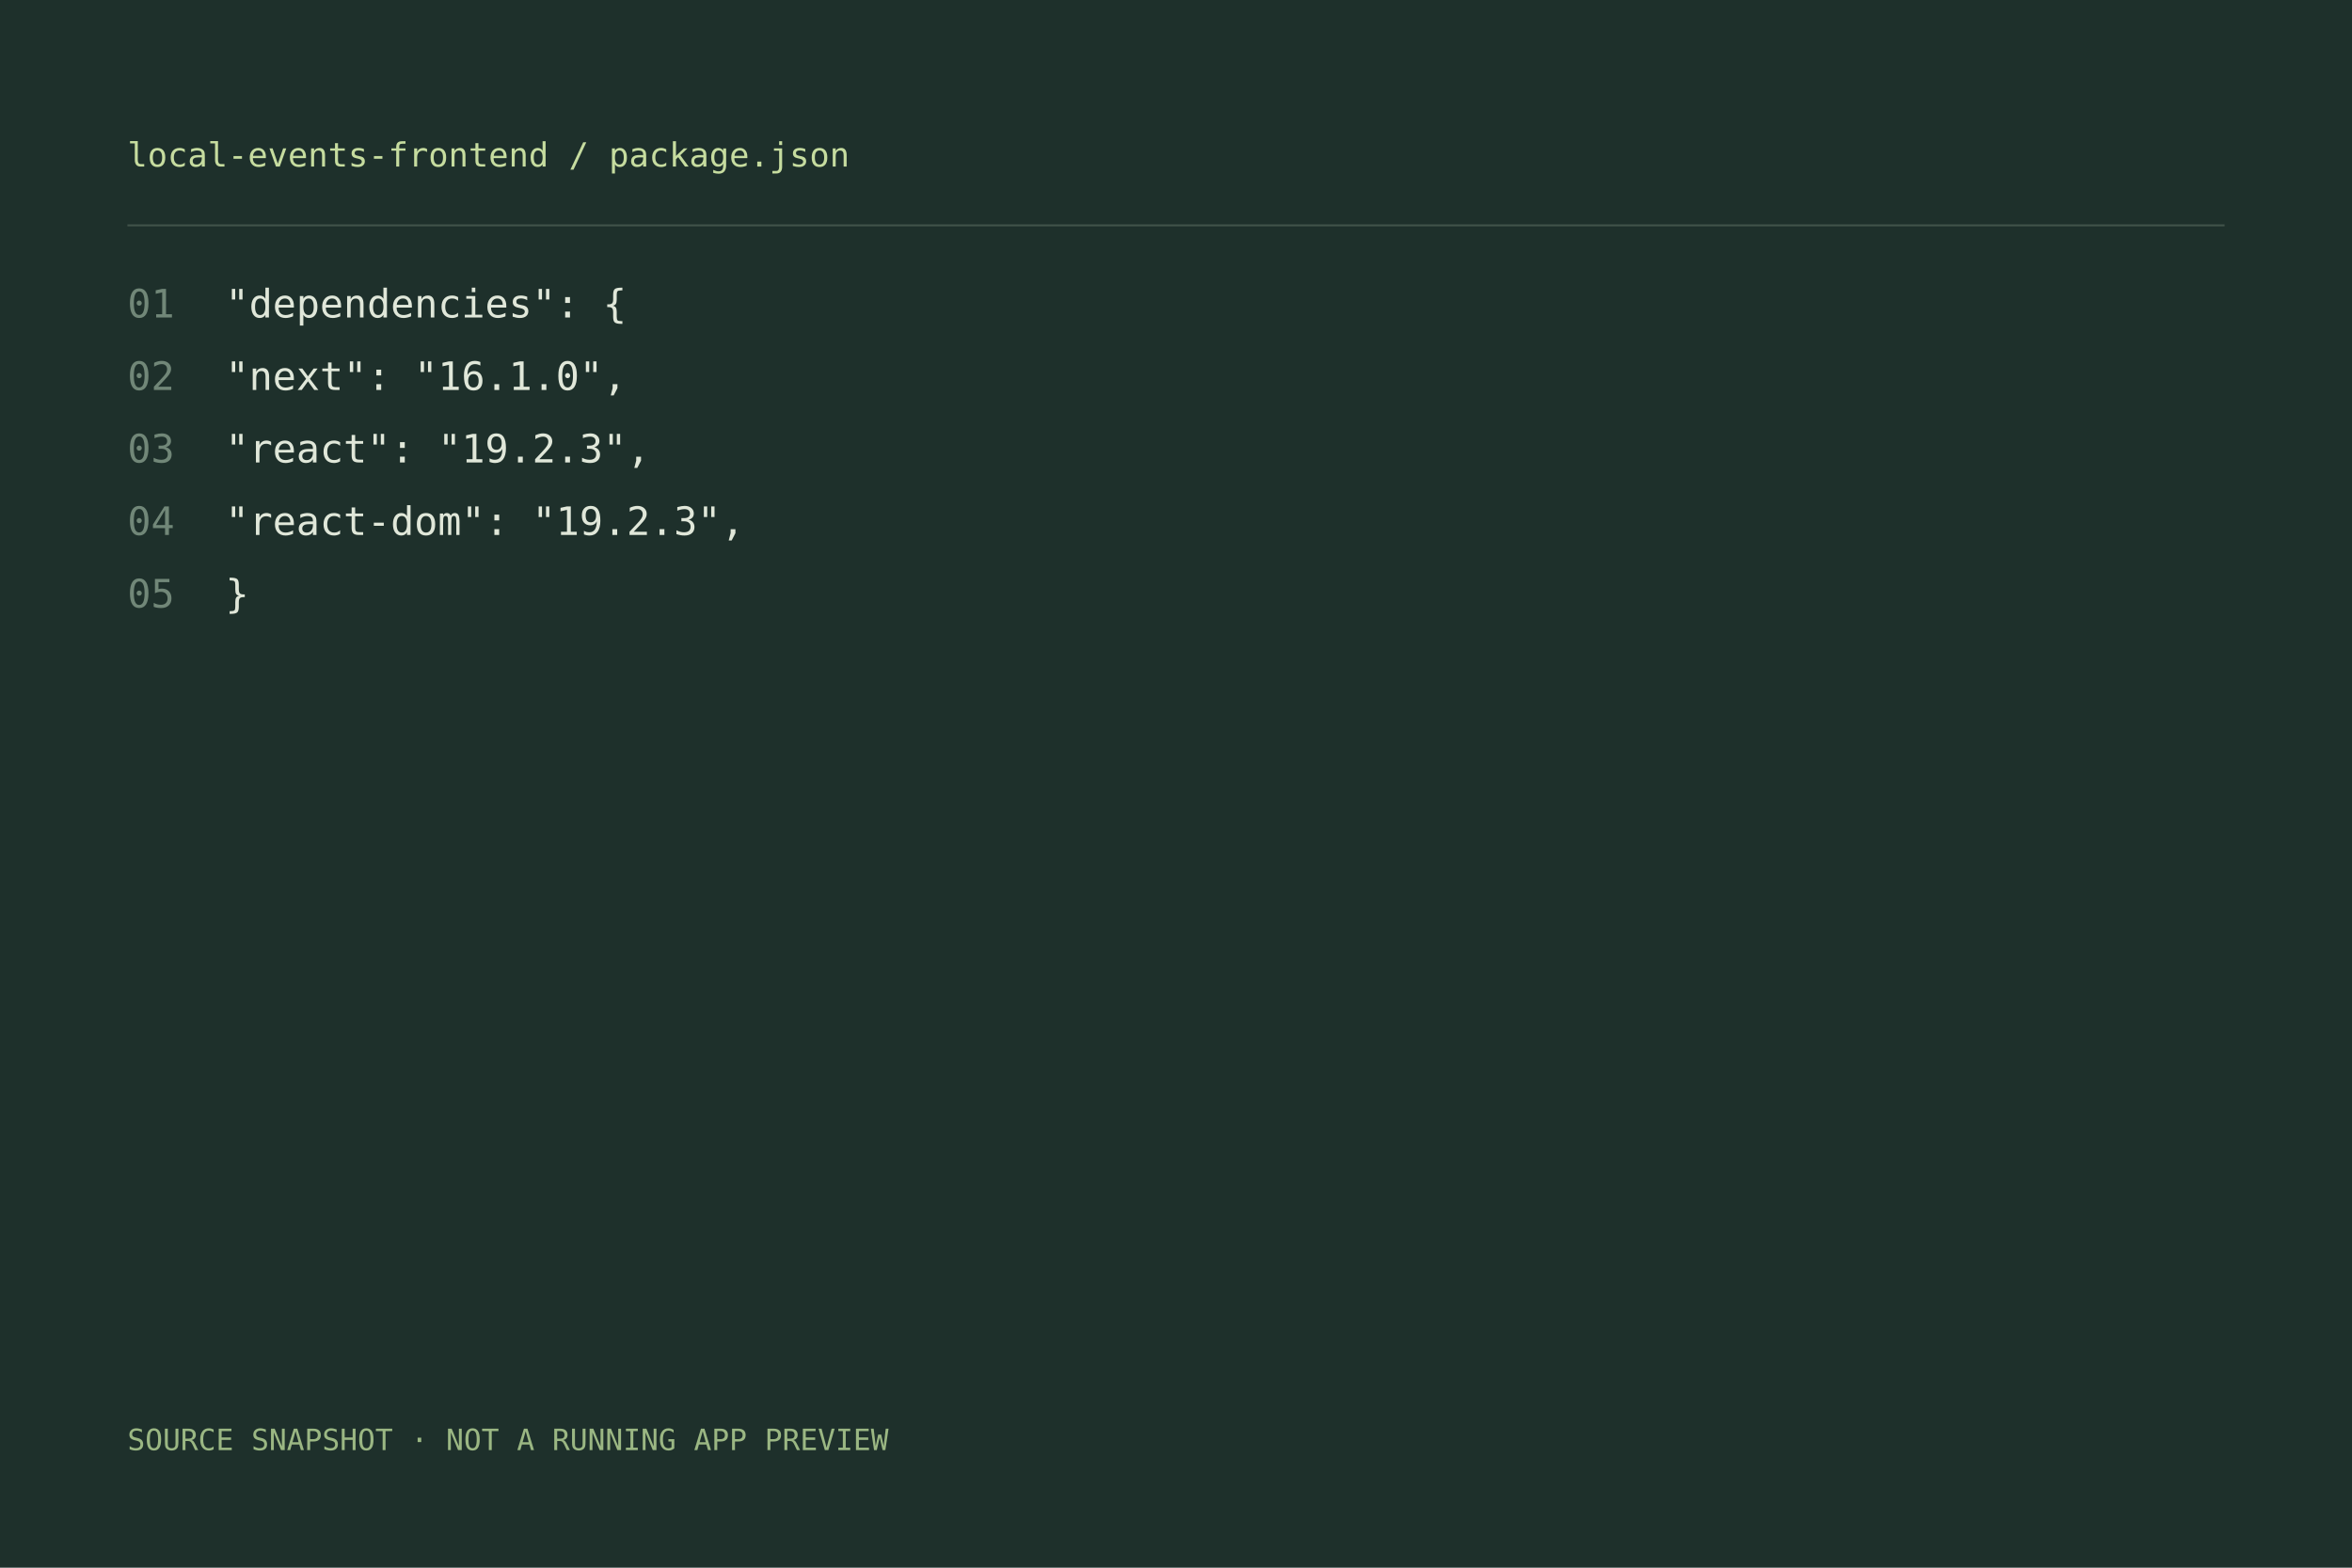
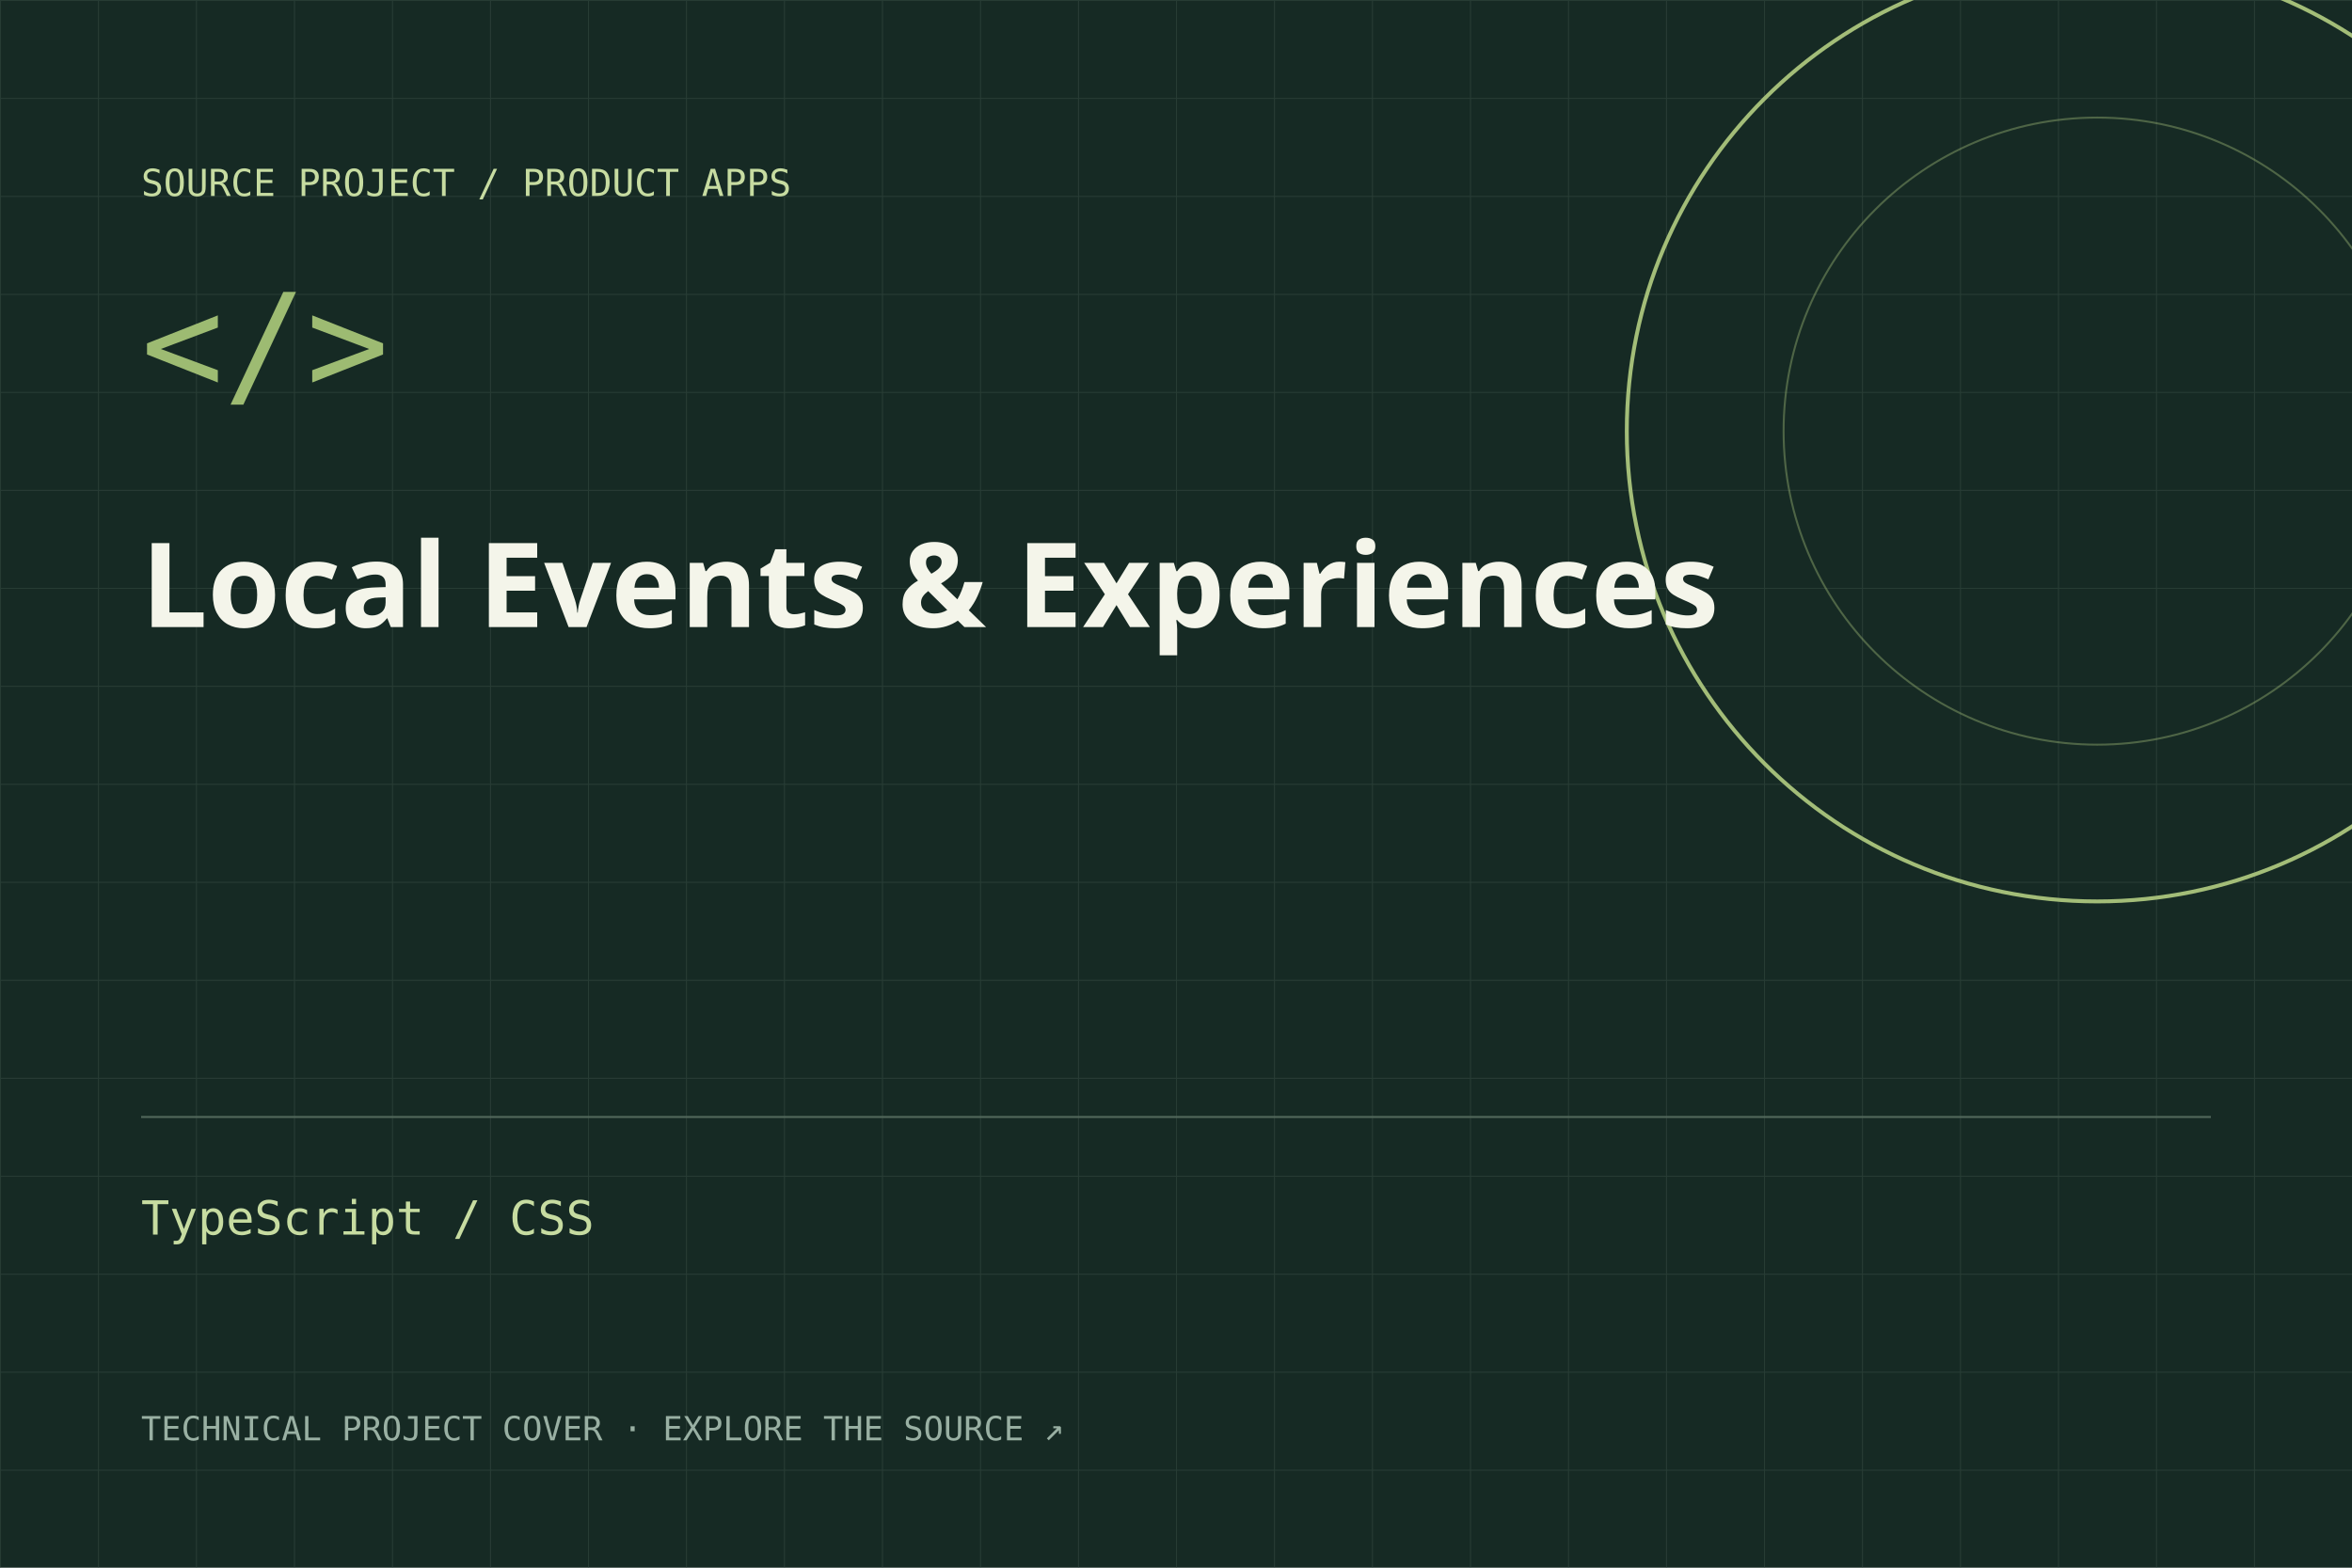
<svg xmlns="http://www.w3.org/2000/svg" width="1200" height="800" viewBox="0 0 1200 800">
-   <rect width="1200" height="800" fill="#1e302b" />
-   <text x="65" y="85" font-family="monospace" font-size="17" fill="#c6dc9f">local-events-frontend / package.json</text>
-   <path d="M65 115H1135" stroke="#41534a" />
-   <text x="65" y="162" font-family="monospace" font-size="20" fill="#718778">01</text>
-   <text x="115" y="162" font-family="monospace" font-size="20" fill="#e0e7d9">"dependencies": {</text>
-   <text x="65" y="199" font-family="monospace" font-size="20" fill="#718778">02</text>
-   <text x="115" y="199" font-family="monospace" font-size="20" fill="#e0e7d9">  "next": "16.1.0",</text>
-   <text x="65" y="236" font-family="monospace" font-size="20" fill="#718778">03</text>
-   <text x="115" y="236" font-family="monospace" font-size="20" fill="#e0e7d9">  "react": "19.2.3",</text>
-   <text x="65" y="273" font-family="monospace" font-size="20" fill="#718778">04</text>
-   <text x="115" y="273" font-family="monospace" font-size="20" fill="#e0e7d9">  "react-dom": "19.2.3",</text>
-   <text x="65" y="310" font-family="monospace" font-size="20" fill="#718778">05</text>
-   <text x="115" y="310" font-family="monospace" font-size="20" fill="#e0e7d9">}</text>
-   <text x="65" y="740" font-family="monospace" font-size="15" fill="#9bb783">SOURCE SNAPSHOT · NOT A RUNNING APP PREVIEW</text>
+   <defs>
+     <pattern id="grid" width="50" height="50" patternUnits="userSpaceOnUse">
+       <path d="M50 0H0V50" fill="none" stroke="#3c5148" stroke-width="1" />
+     </pattern>
+   </defs>
+   <rect width="1200" height="800" fill="#162a24" />
+   <rect width="1200" height="800" fill="url(#grid)" opacity=".45" />
+   <circle cx="1070" cy="220" r="240" fill="none" stroke="#a3bd78" stroke-width="2" />
+   <circle cx="1070" cy="220" r="160" fill="none" stroke="#a3bd78" opacity=".4" />
+   <text x="72" y="100" font-family="monospace" font-size="19" fill="#c7dca1">SOURCE PROJECT / PRODUCT APPS</text>
+   <text x="72" y="200" font-family="monospace" font-size="70" fill="#9dbb72">&lt;/&gt;</text>
+   <text x="72" y="320" font-family="sans-serif" font-size="60" font-weight="600" fill="#f4f5ea">Local Events &amp; Experiences</text>
+   <path d="M72 570H1128" stroke="#52685b" />
+   <text x="72" y="630" font-family="monospace" font-size="24" fill="#c7dca1">TypeScript / CSS</text>
+   <text x="72" y="735" font-family="monospace" font-size="17" fill="#99b0a3">TECHNICAL PROJECT COVER · EXPLORE THE SOURCE ↗</text>
</svg>
